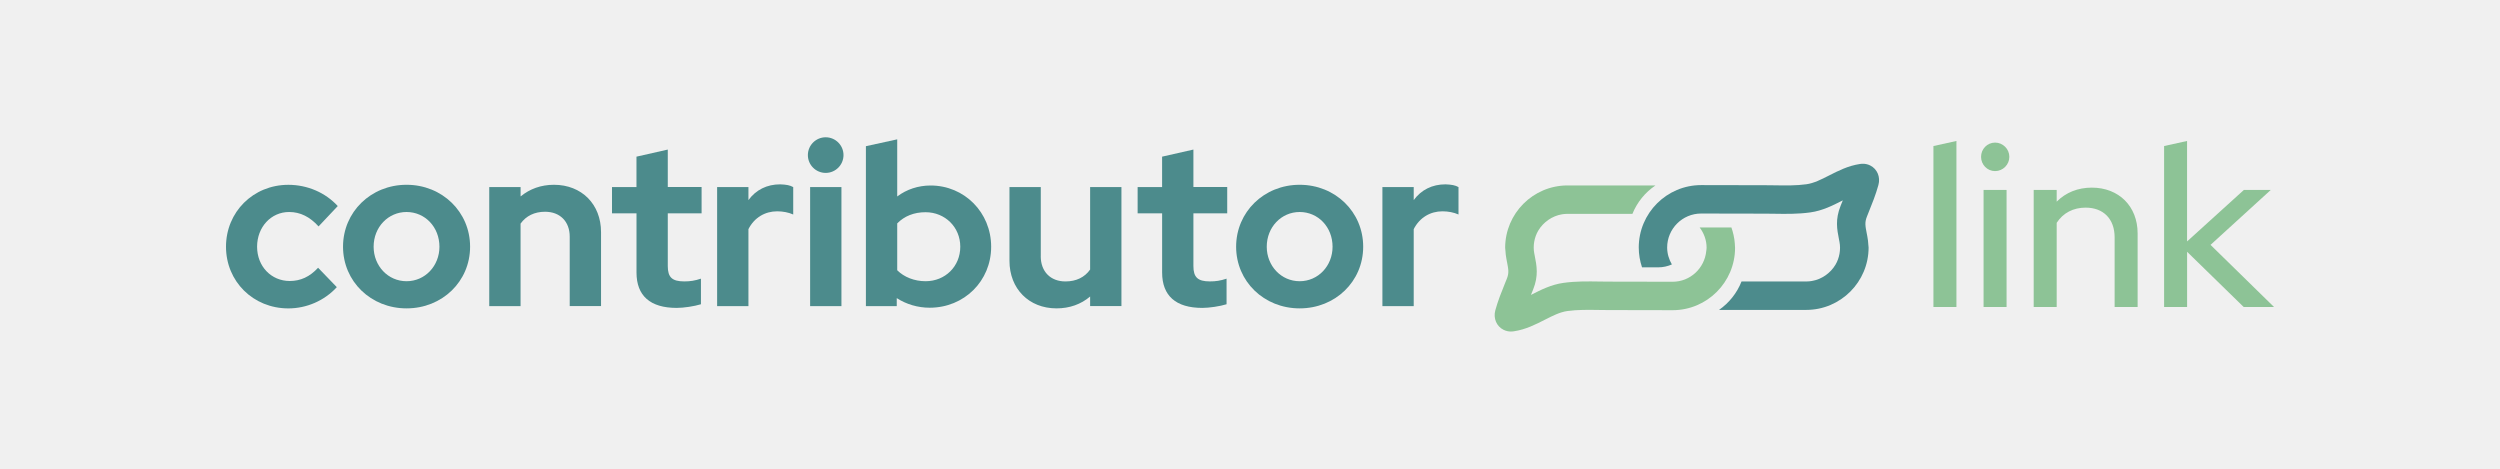
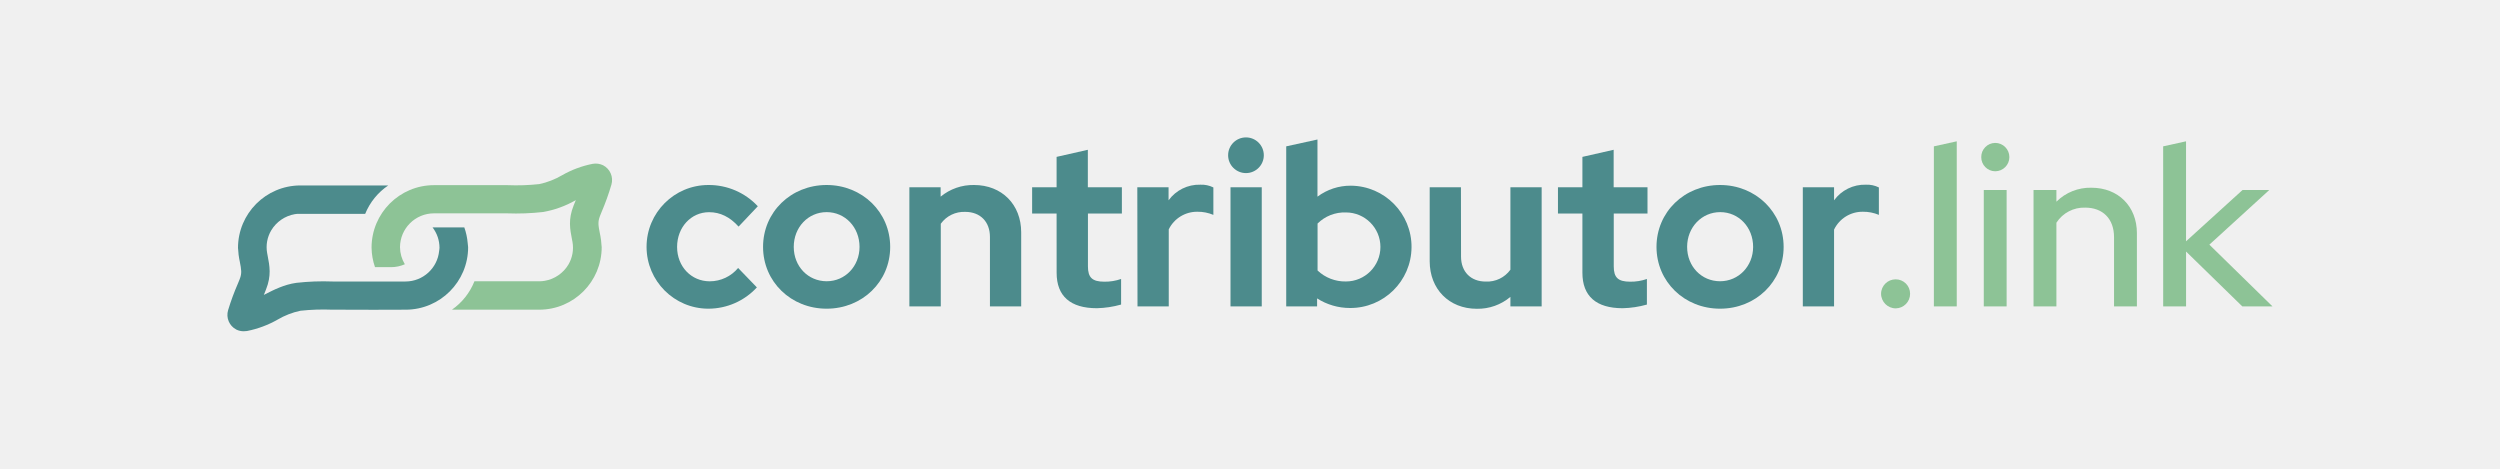
- <svg xmlns="http://www.w3.org/2000/svg" version="1.1" id="Layer_1" x="0px" y="0px" width="800px" height="150px" viewBox="0 0 800 150" style="enable-background:new 0 0 800 150;" xml:space="preserve">
-   <style type="text/css">
- 	.st0{fill:#4C8B8C;}
- 	.st1{fill:#8DC396;}
- 	.st2{fill:#FFFFFF;}
- 	.st3{fill:#D2E9F6;}
- </style>
-   <g>
-     <g>
-       <path class="st0" d="M101.79,85.68l5.99,6.21c-3.95,4.31-9.65,6.8-15.5,6.8c-11.26,0-19.96-8.63-19.96-19.74    c0-11.11,8.7-19.81,19.96-19.81c6.07,0,11.85,2.48,15.8,6.8l-6.14,6.51c-2.78-3.07-5.85-4.61-9.43-4.61    c-5.78,0-10.24,4.82-10.24,11.11c0,6.29,4.53,10.97,10.46,10.97C96.16,89.91,99.09,88.6,101.79,85.68z" />
-       <path class="st0" d="M130.1,59.13c11.41,0,20.33,8.7,20.33,19.81c0,11.12-8.92,19.74-20.33,19.74s-20.33-8.63-20.33-19.74    C109.77,67.83,118.69,59.13,130.1,59.13z M140.62,78.95c0-6.29-4.61-11.11-10.53-11.11c-5.85,0-10.53,4.82-10.53,11.11    c0,6.14,4.61,11.04,10.53,11.04C136.02,89.99,140.62,85.09,140.62,78.95z" />
-       <path class="st0" d="M156.57,59.86h10.02v3c2.93-2.41,6.51-3.73,10.68-3.73c8.85,0,15.06,6.21,15.06,15.13v23.69h-10.02V75.73    c0-4.82-3.07-7.97-7.9-7.97c-3.36,0-6.07,1.32-7.83,3.8v26.4h-10.02V59.86z" />
-       <path class="st0" d="M203.67,68.27h-7.83v-8.41h7.83v-9.73l10.02-2.27v11.99h10.82v8.41h-10.82v16.89c0,3.58,1.39,4.9,5.27,4.9    c1.9,0,3.36-0.22,5.34-0.88v8.19c-2.12,0.66-5.56,1.17-7.75,1.17c-8.48,0-12.87-3.87-12.87-11.33V68.27z" />
-       <path class="st0" d="M229.48,59.86h10.02v4.17c2.41-3.29,5.92-5.04,10.16-5.04c1.97,0.07,3.14,0.29,4.17,0.88v8.77    c-1.46-0.66-3.29-1.02-5.12-1.02c-3.88,0-7.31,1.97-9.21,5.7v24.64h-10.02V59.86z" />
-       <path class="st0" d="M258.52,49.63c0-3.15,2.56-5.7,5.7-5.7c3.14,0,5.7,2.56,5.7,5.7c0,3.14-2.56,5.7-5.7,5.7    C261.07,55.33,258.52,52.77,258.52,49.63z M269.26,97.96h-10.02V59.86h10.02V97.96z" />
-       <path class="st0" d="M297.49,98.47c-3.8,0-7.46-1.1-10.53-3.07v2.56h-9.87V46.78l10.02-2.19v18.28c3-2.27,6.73-3.51,10.68-3.51    c10.82,0,19.38,8.63,19.38,19.6S308.53,98.47,297.49,98.47z M287.11,71.49v14.99c2.19,2.19,5.49,3.51,9.07,3.51    c6.29,0,11.11-4.75,11.11-11.04c0-6.29-4.9-11.04-11.11-11.04C292.52,67.9,289.38,69.15,287.11,71.49z" />
-       <path class="st0" d="M333.04,82.02c0,4.9,3.14,8.04,7.9,8.04c3.44,0,6.14-1.32,7.9-3.8v-26.4h10.02v38.09h-10.02v-3.07    c-2.92,2.49-6.58,3.8-10.75,3.8c-8.85,0-15.06-6.29-15.06-15.21V59.86h10.02V82.02z" />
-       <path class="st0" d="M371.87,68.27h-7.83v-8.41h7.83v-9.73l10.02-2.27v11.99h10.82v8.41h-10.82v16.89c0,3.58,1.39,4.9,5.27,4.9    c1.9,0,3.36-0.22,5.34-0.88v8.19c-2.12,0.66-5.56,1.17-7.75,1.17c-8.48,0-12.87-3.87-12.87-11.33V68.27z" />
-       <path class="st0" d="M415.89,59.13c11.41,0,20.33,8.7,20.33,19.81c0,11.12-8.92,19.74-20.33,19.74    c-11.41,0-20.33-8.63-20.33-19.74C395.57,67.83,404.48,59.13,415.89,59.13z M426.42,78.95c0-6.29-4.61-11.11-10.53-11.11    c-5.85,0-10.53,4.82-10.53,11.11c0,6.14,4.61,11.04,10.53,11.04C421.81,89.99,426.42,85.09,426.42,78.95z" />
-       <path class="st0" d="M442.37,59.86h10.02v4.17c2.41-3.29,5.92-5.04,10.16-5.04c1.97,0.07,3.14,0.29,4.17,0.88v8.77    c-1.46-0.66-3.29-1.02-5.12-1.02c-3.87,0-7.31,1.97-9.21,5.7v24.64h-10.02V59.86z" />
-     </g>
-     <g>
-       <path class="st1" d="M626.06,98.23h-7.36V46.73l7.36-1.62V98.23z" />
-       <path class="st1" d="M633.94,50.19c0-2.51,1.98-4.56,4.49-4.56c2.5,0,4.56,2.06,4.56,4.56c0,2.5-2.06,4.56-4.56,4.56    C635.92,54.75,633.94,52.69,633.94,50.19z M642.1,98.23h-7.36V60.78h7.36V98.23z" />
-       <path class="st1" d="M650.78,60.78h7.36v3.75c2.94-2.94,6.77-4.49,11.26-4.49c8.61,0,14.64,5.96,14.64,14.64v23.55h-7.36v-22.3    c0-5.88-3.61-9.49-9.27-9.49c-3.97,0-7.21,1.69-9.27,4.86v26.93h-7.36V60.78z" />
-       <path class="st1" d="M692.5,46.73l7.36-1.62v32.15l18.18-16.48h8.61l-19.28,17.58l20.31,19.87h-9.71l-18.1-17.66v17.66h-7.36    V46.73z" />
-     </g>
-     <g>
-       <g>
-         <path class="st0" d="M598.47,52.95c-1.48-0.74-2.84-0.54-3.31-0.47c-3.76,0.56-6.98,2.21-9.83,3.66     c-2.51,1.28-4.88,2.49-7.28,2.82c-3.23,0.45-6.61,0.4-10.2,0.34c-0.97-0.01-1.95-0.03-2.91-0.03     c-6.86-0.03-13.71-0.04-20.57-0.04c-11.01,0-19.97,8.96-19.97,19.97c0,2.22,0.38,4.36,1.05,6.35h5.18c1.56,0,3.03-0.34,4.37-0.93     c-0.93-1.6-1.51-3.44-1.51-5.42c0-5.99,4.88-10.87,10.87-10.87c6.84,0,13.68,0.01,20.53,0.04l2.81,0.03     c3.77,0.06,7.67,0.12,11.59-0.43c3.91-0.54,7.23-2.24,10.16-3.73c0.08-0.04,0.17-0.08,0.25-0.13c-0.04,0.11-0.09,0.22-0.13,0.32     l-0.57,1.41c-1.77,4.42-1.16,7.54-0.51,10.84l0.15,0.76c0.46,2.42-0.02,5.14-1.29,7.27c-1.63,2.74-4.47,4.69-7.58,5.21     c-0.54,0.09-1.1,0.14-1.67,0.15c-0.01,0-0.01,0-0.01,0c-0.01,0-0.02,0-0.03,0c0,0-0.01,0-0.01,0c-0.01,0-0.01,0-0.02,0     c0,0-0.01,0-0.02,0h-16.1h-4.62c-1.46,3.7-3.98,6.86-7.2,9.1h27.91c0.01,0,0.01,0,0.01,0s0.01,0,0.01,0s0.01,0,0.01,0     c0,0,0.01,0,0.01,0c0,0,0,0,0,0c10.98-0.03,19.91-8.97,19.91-19.97c0-0.29-0.03-0.57-0.08-0.85c-0.04-0.88-0.15-1.75-0.31-2.61     l-0.15-0.8c-0.54-2.75-0.74-3.78,0.03-5.7l0.55-1.38c1.12-2.76,2.27-5.62,3.1-8.66C601.8,56.64,600.71,54.07,598.47,52.95z" />
-       </g>
-       <path class="st1" d="M555.13,77.82c-0.13-1.76-0.53-3.43-1.08-5.03h-10.16c1.37,1.82,2.22,4.05,2.22,6.5    c0,0.36-0.07,0.7-0.11,1.05c-0.54,5.5-5.13,9.82-10.76,9.82c-6.84,0-13.68-0.01-20.53-0.04l-2.81-0.03    c-3.77-0.06-7.67-0.12-11.59,0.43c-3.91,0.54-7.23,2.23-10.16,3.73c-0.08,0.04-0.17,0.09-0.25,0.13c0.04-0.1,0.08-0.2,0.12-0.3    l0.58-1.43c1.77-4.42,1.16-7.54,0.51-10.84l-0.15-0.76c-0.46-2.41,0.02-5.13,1.29-7.26c1.63-2.74,4.47-4.69,7.58-5.21    c0.26-0.04,0.53-0.08,0.79-0.1c0.01,0,0.02,0,0.02,0c0,0,0,0,0,0c0.23-0.02,0.47-0.03,0.71-0.04c0.02,0,0.04,0,0.05,0    c0,0,0.01,0,0.01,0c0.01,0,0.01,0,0.02,0h0c0.01,0,0.02,0,0.03,0c0.01,0,0.01,0,0.02,0h0c0.01,0,0.01,0,0.01,0    c0.01,0,0.01,0,0.02,0c0,0,0.01,0,0.02,0h0c0.01,0,0.01,0,0.01,0c0.01,0,0.01,0,0.02,0c0,0,0.01,0,0.02,0h20.79    c1.51-3.72,4.09-6.89,7.38-9.1h-5.96H501.6c-0.01,0-0.01,0-0.01,0s-0.01,0-0.01,0c-0.01,0-0.01,0-0.01,0h-0.01    c-10.99,0.03-19.91,8.97-19.91,19.97c0,0.29,0.03,0.57,0.08,0.84c0.04,0.88,0.15,1.76,0.31,2.62l0.15,0.8    c0.54,2.75,0.74,3.78-0.03,5.7l-0.57,1.4c-1.11,2.75-2.27,5.6-3.09,8.63c-0.7,2.55,0.39,5.12,2.62,6.23    c0.89,0.45,1.74,0.56,2.38,0.56c0.43,0,0.77-0.05,0.96-0.08c3.76-0.56,6.99-2.21,9.83-3.66c2.51-1.28,4.88-2.49,7.28-2.82    c3.24-0.45,6.62-0.39,10.2-0.34c0.97,0.01,1.95,0.03,2.91,0.03c6.86,0.03,13.71,0.04,20.57,0.04c11.01,0,19.97-8.96,19.97-19.97    C555.21,78.79,555.17,78.31,555.13,77.82z" />
-     </g>
-   </g>
+ <svg xmlns="http://www.w3.org/2000/svg" id="Layer_1" data-name="Layer 1" viewBox="0 0 800 150">
+   <defs>
+     <style>.cls-1{fill:#8dc396;}.cls-2{fill:#4c8b8c;}</style>
+   </defs>
+   <path class="cls-1" d="M193,52.89a5.51,5.51,0,0,0-3.31-.47,32.27,32.27,0,0,0-9.83,3.66,24.43,24.43,0,0,1-7.28,2.83,67.9,67.9,0,0,1-10.2.34l-2.91,0q-10.29,0-20.57,0a20,20,0,0,0-20,20A19.67,19.67,0,0,0,120,85.49h5.18a10.83,10.83,0,0,0,4.37-.93A10.76,10.76,0,0,1,128,79.14a10.88,10.88,0,0,1,10.87-10.87c6.85,0,13.68,0,20.53,0l2.81,0a76.87,76.87,0,0,0,11.59-.43A32.18,32.18,0,0,0,184,64.19l.25-.13c0,.11-.09.22-.13.32l-.57,1.41c-1.77,4.42-1.15,7.54-.51,10.84l.15.76a10.66,10.66,0,0,1-1.29,7.26,11,11,0,0,1-7.58,5.21,11.65,11.65,0,0,1-1.67.15H151.82a20.09,20.09,0,0,1-7.2,9.09h28a20,20,0,0,0,19.92-20,4.71,4.71,0,0,0-.08-.85,20.66,20.66,0,0,0-.31-2.61l-.16-.8c-.54-2.75-.74-3.78,0-5.71l.55-1.37a77,77,0,0,0,3.11-8.67A5.31,5.31,0,0,0,193,52.89Z" />
+   <path class="cls-2" d="M149.66,77.77a19.94,19.94,0,0,0-1.08-5H138.42a10.71,10.71,0,0,1,2.22,6.49c0,.36-.08.7-.11,1a10.84,10.84,0,0,1-10.76,9.82q-10.28,0-20.53,0l-2.82,0a76.92,76.92,0,0,0-11.59.43c-3.91.54-7.23,2.24-10.15,3.73l-.25.13c0-.1.07-.2.12-.3l.57-1.43c1.77-4.43,1.16-7.54.52-10.84L85.49,81a10.55,10.55,0,0,1,1.29-7.26,11,11,0,0,1,7.57-5.21,7.28,7.28,0,0,1,.8-.1h0a5.63,5.63,0,0,1,.71,0h21a20.07,20.07,0,0,1,7.38-9.09H96.07a20,20,0,0,0-19.91,20,4.6,4.6,0,0,0,.08.84,19.12,19.12,0,0,0,.31,2.62l.16.8c.53,2.75.74,3.78,0,5.71l-.57,1.4A77,77,0,0,0,73,99.23a5.28,5.28,0,0,0,2.62,6.23A5.19,5.19,0,0,0,78,106a7.77,7.77,0,0,0,1-.07,32.34,32.34,0,0,0,9.84-3.66,24.43,24.43,0,0,1,7.28-2.83,69.16,69.16,0,0,1,10.19-.34l2.92,0q10.27.06,20.57,0a20,20,0,0,0,20-20C149.73,78.74,149.7,78.25,149.66,77.77Z" />
+   <path class="cls-2" d="M236.2,85.75l6,6.22a21.13,21.13,0,0,1-15.51,6.81,19.79,19.79,0,1,1,0-39.58A21.43,21.43,0,0,1,242.5,66l-6.15,6.51c-2.78-3.07-5.85-4.61-9.44-4.61-5.78,0-10.24,4.83-10.24,11.12s4.54,11,10.46,11A11.81,11.81,0,0,0,236.2,85.75Z" />
+   <path class="cls-2" d="M264.52,59.2c11.41,0,20.34,8.7,20.34,19.82s-8.93,19.76-20.34,19.76S244.18,90.14,244.18,79,253.1,59.2,264.52,59.2ZM275.05,79c0-6.29-4.61-11.12-10.53-11.12S254,72.73,254,79s4.61,11,10.54,11S275.05,85.17,275.05,79Z" />
+   <path class="cls-2" d="M291,59.93h10v3A16.33,16.33,0,0,1,311.7,59.2c8.86,0,15.08,6.22,15.08,15.14V98.05h-10V75.8c0-4.82-3.07-8-7.9-8a9.15,9.15,0,0,0-7.83,3.8V98.05H291Z" />
+   <path class="cls-2" d="M338.11,68.34h-7.83V59.93h7.83V50.2l10-2.27v12H359v8.41H348.14v16.9c0,3.59,1.39,4.9,5.26,4.9a15.41,15.41,0,0,0,5.35-.87v8.19A31.15,31.15,0,0,1,351,98.63c-8.49,0-12.88-3.88-12.88-11.34Z" />
+   <path class="cls-2" d="M363.94,59.93h10V64.1a12.14,12.14,0,0,1,10.17-5,8.52,8.52,0,0,1,4.17.88v8.78a12.75,12.75,0,0,0-5.12-1A10.09,10.09,0,0,0,374,73.39V98.05h-10Z" />
+   <path class="cls-2" d="M393,49.68a5.71,5.71,0,1,1,5.71,5.71A5.71,5.71,0,0,1,393,49.68Zm10.76,48.37h-10V59.93h10Z" />
+   <path class="cls-2" d="M432,98.56a19.53,19.53,0,0,1-10.53-3.07v2.56h-9.88V46.83l10-2.19V62.93a17.63,17.63,0,0,1,10.68-3.51,19.57,19.57,0,0,1-.3,39.14Zm-10.38-27v15a12.83,12.83,0,0,0,9.07,3.51,11,11,0,1,0,0-22.09A12.27,12.27,0,0,0,421.59,71.56Z" />
+   <path class="cls-2" d="M467.53,82.1c0,4.9,3.14,8,7.9,8a9.15,9.15,0,0,0,7.9-3.8V59.93h10V98.05h-10V95a16.19,16.19,0,0,1-10.75,3.81c-8.86,0-15.08-6.29-15.08-15.22V59.93h10Z" />
+   <path class="cls-2" d="M506.37,68.34h-7.82V59.93h7.82V50.2l10-2.27v12h10.83v8.41H516.4v16.9c0,3.59,1.39,4.9,5.27,4.9a15.39,15.39,0,0,0,5.34-.87v8.19a31.08,31.08,0,0,1-7.76,1.17c-8.49,0-12.88-3.88-12.88-11.34Z" />
+   <path class="cls-2" d="M550.42,59.2c11.41,0,20.34,8.7,20.34,19.82s-8.93,19.76-20.34,19.76S530.08,90.14,530.08,79,539,59.2,550.42,59.2ZM561,79c0-6.29-4.61-11.12-10.53-11.12S539.88,72.73,539.88,79s4.61,11,10.54,11S561,85.17,561,79Z" />
+   <path class="cls-2" d="M576.9,59.93h10V64.1a12.14,12.14,0,0,1,10.17-5,8.52,8.52,0,0,1,4.17.88v8.78a12.75,12.75,0,0,0-5.12-1,10.09,10.09,0,0,0-9.22,5.71V98.05h-10Z" />
+   <path class="cls-1" d="M611.23,94a4.65,4.65,0,0,1-4.61,4.68A4.71,4.71,0,0,1,601.94,94a4.65,4.65,0,0,1,4.68-4.61A4.59,4.59,0,0,1,611.23,94Z" />
+   <path class="cls-1" d="M626.16,98.05h-7.32V46.83l7.32-1.61Z" />
+   <path class="cls-1" d="M634,50.27a4.5,4.5,0,0,1,4.46-4.54,4.54,4.54,0,0,1,0,9.08A4.5,4.5,0,0,1,634,50.27Zm8.12,47.78h-7.31V60.81h7.31Z" />
+   <path class="cls-1" d="M650.73,60.81h7.32v3.73a15.34,15.34,0,0,1,11.2-4.47c8.56,0,14.56,5.93,14.56,14.56V98.05h-7.32V75.88c0-5.86-3.59-9.44-9.22-9.44a10.52,10.52,0,0,0-9.22,4.83V98.05h-7.32Z" />
+   <path class="cls-1" d="M692.21,46.83l7.32-1.61v32L717.6,60.81h8.56L707,78.29l20.2,19.76h-9.66l-18-17.56V98.05h-7.32Z" />
</svg>
